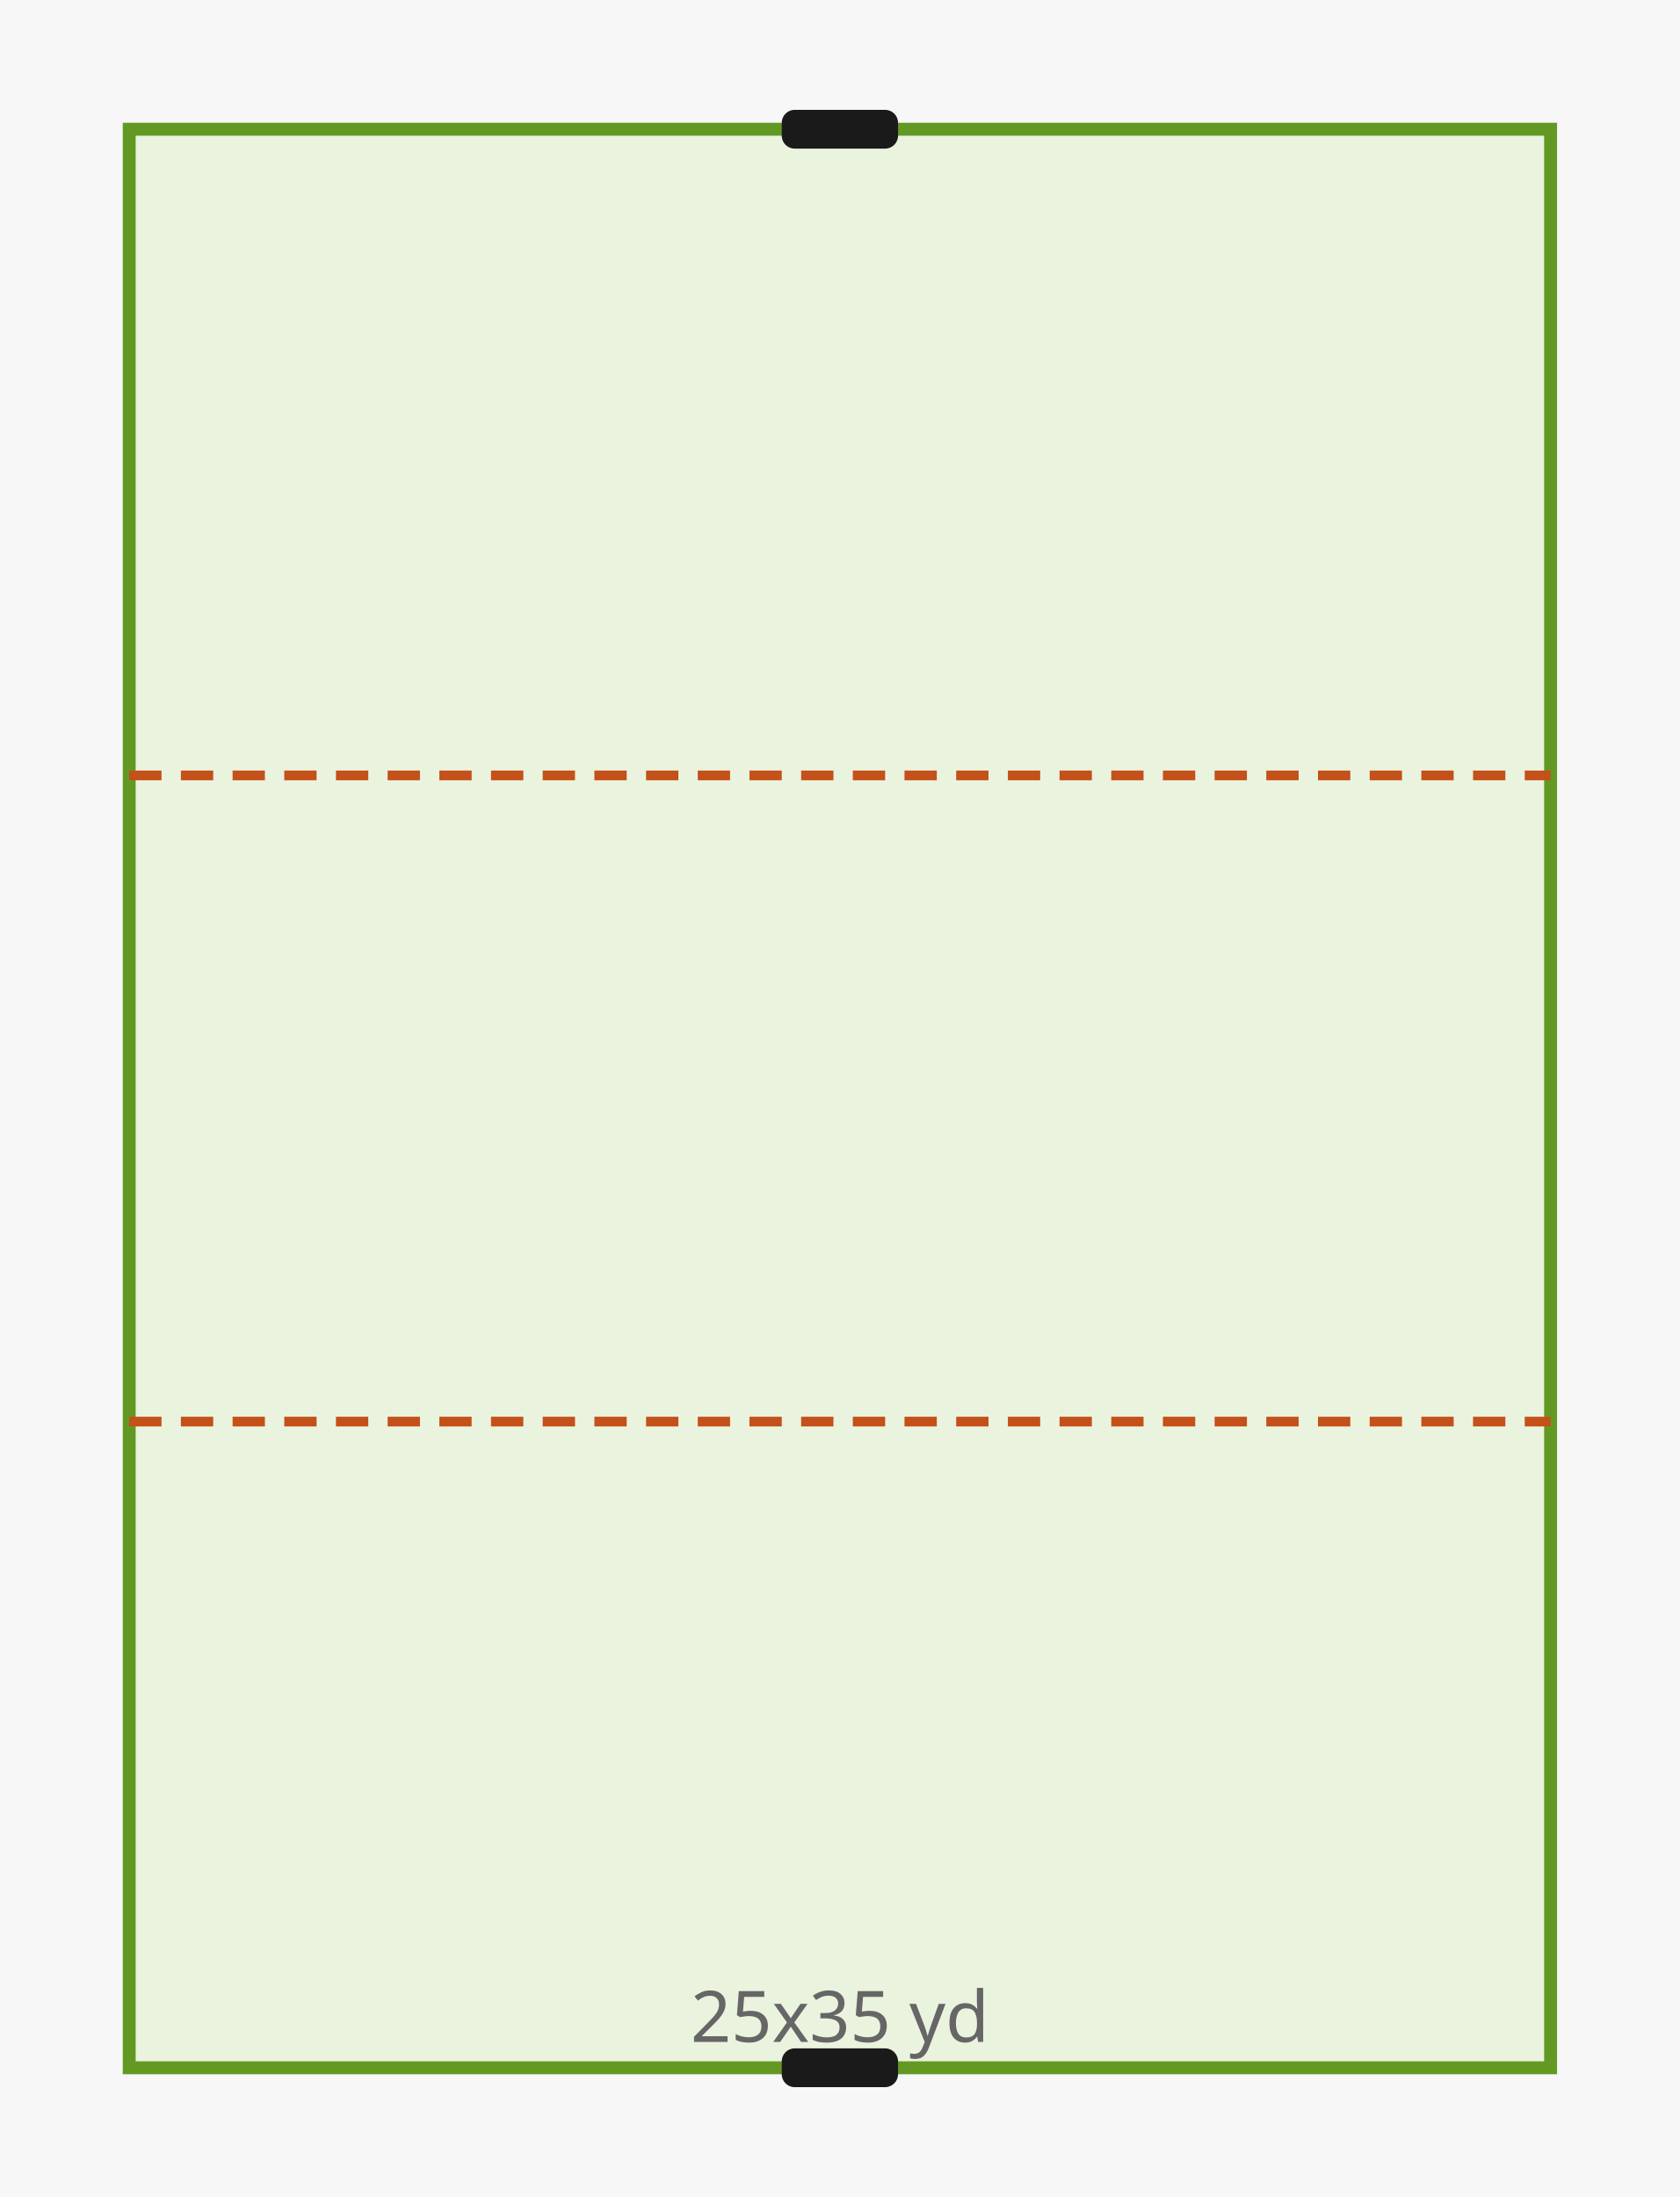
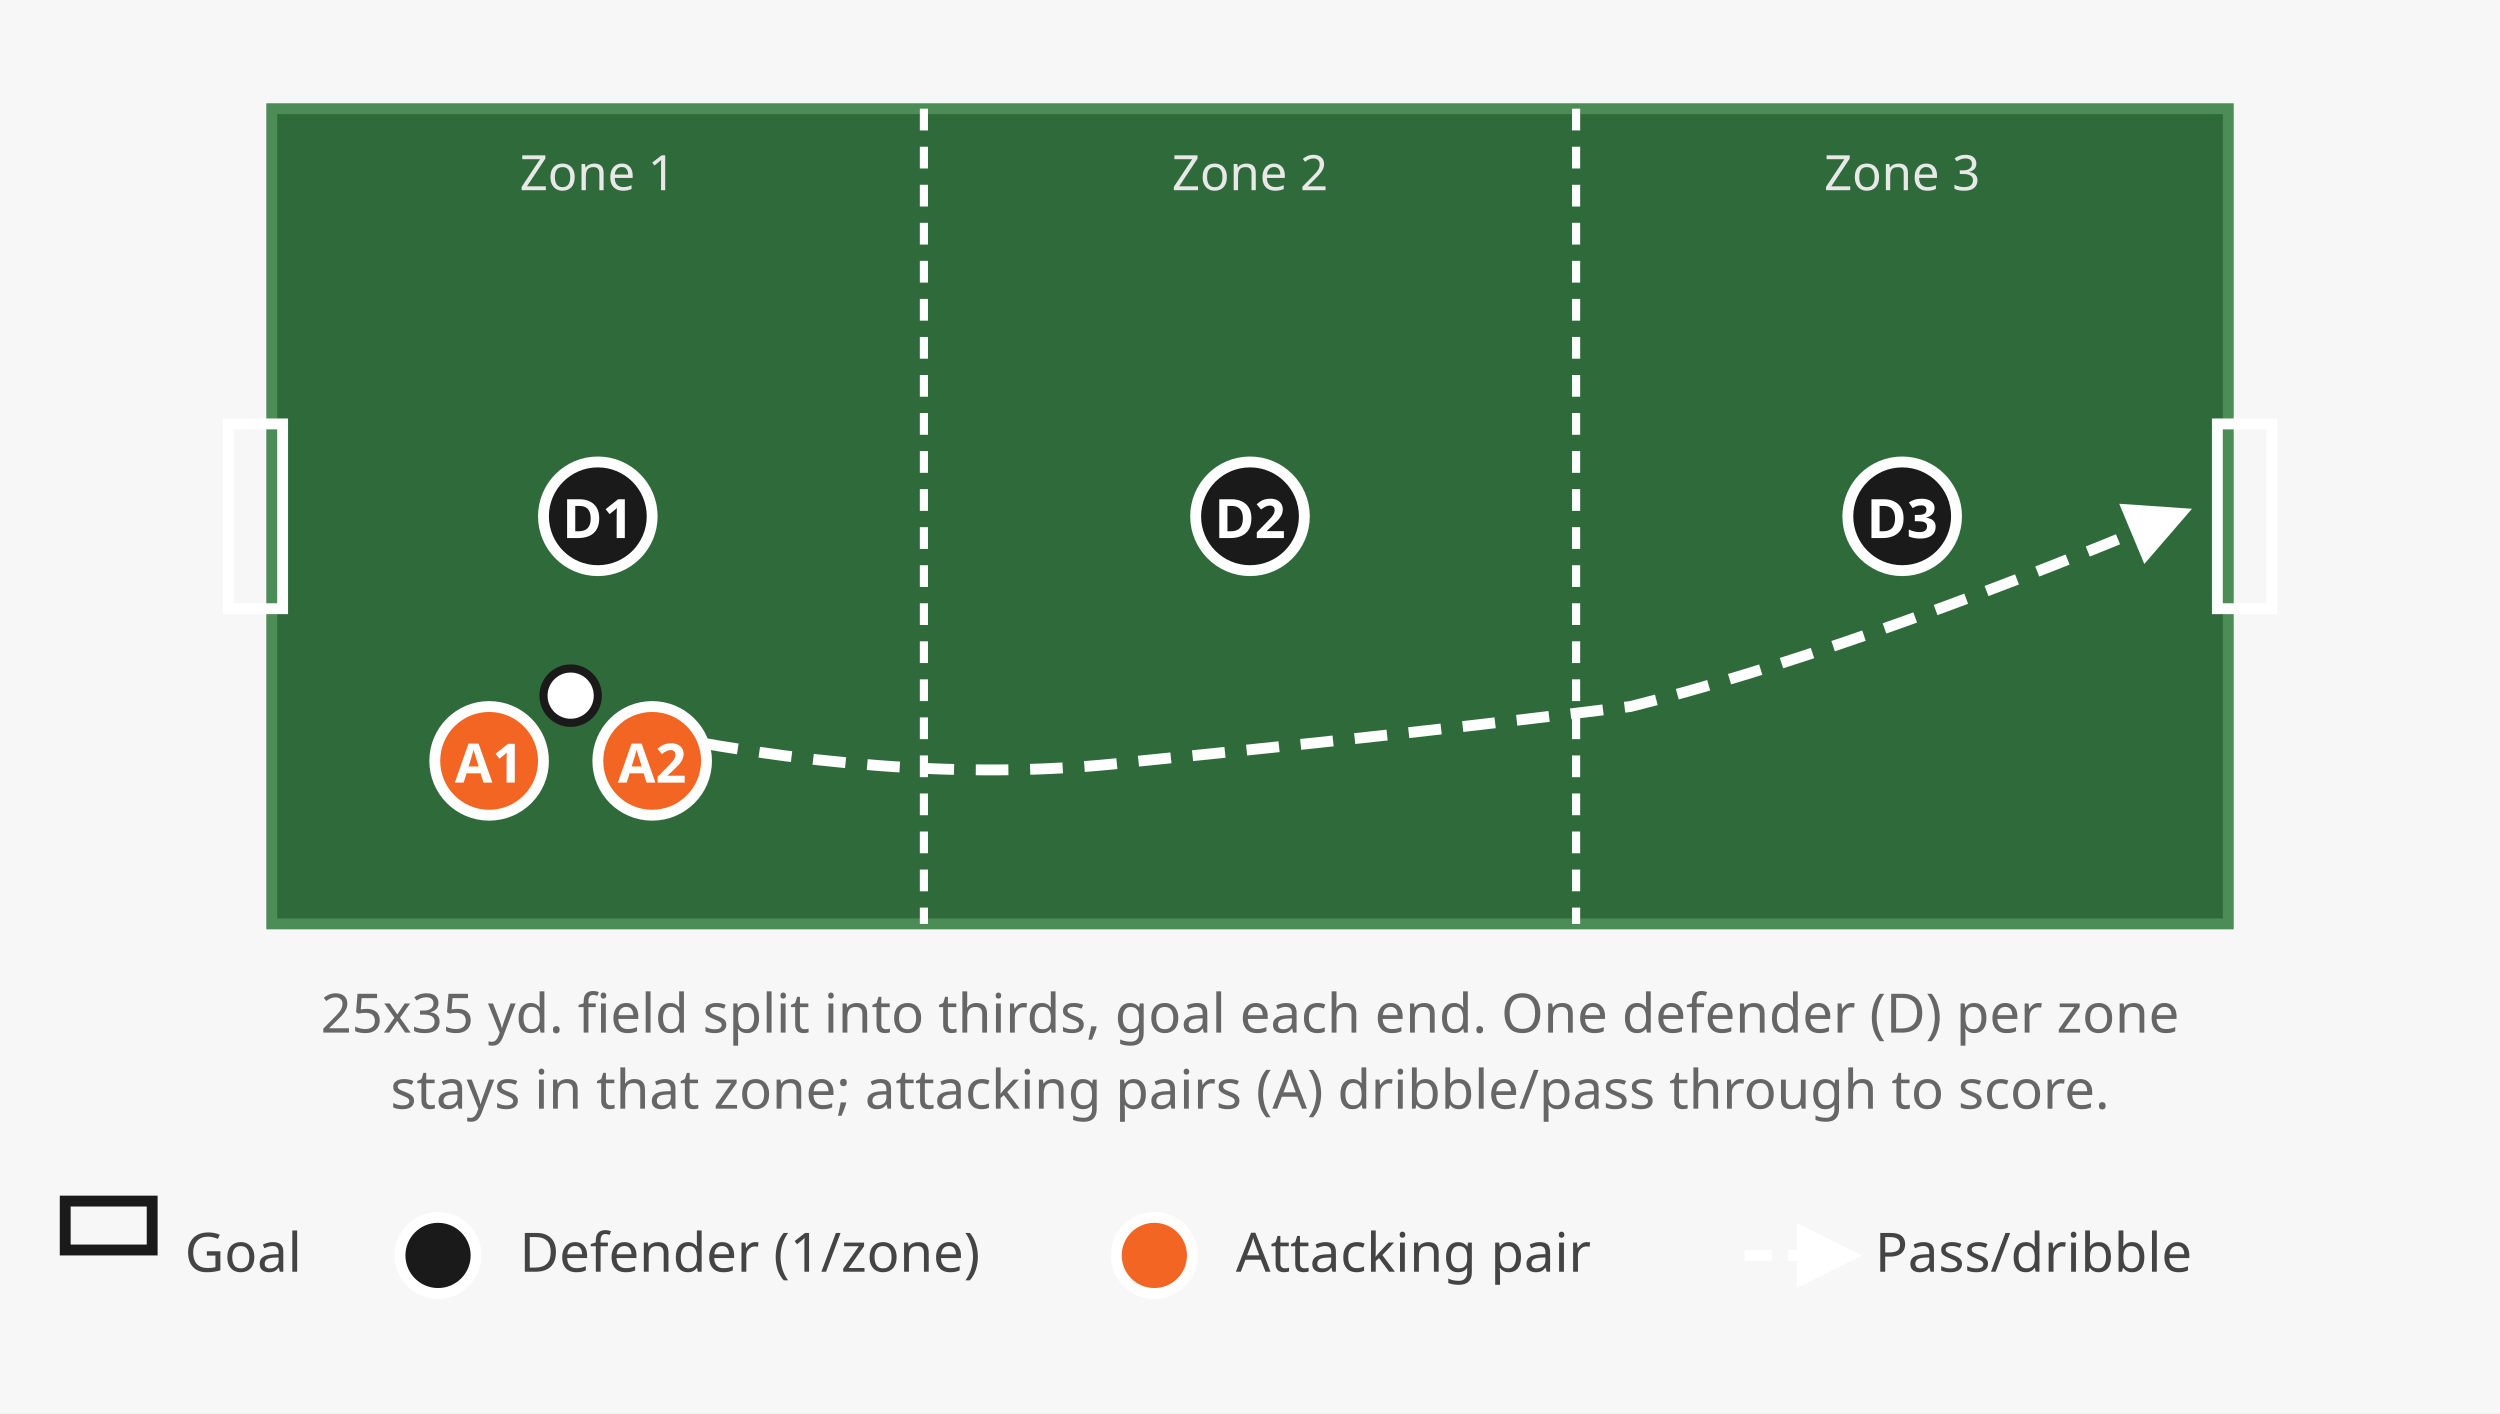
- <svg xmlns="http://www.w3.org/2000/svg" viewBox="0 0 260 340" role="img">
-   <rect width="260" height="340" fill="#F7F7F7" />
-   <rect x="20" y="20" width="220" height="300" fill="#EAF3DE" stroke="#639922" stroke-width="2" />
-   <line x1="20" y1="120" x2="240" y2="120" stroke="#C4501A" stroke-width="1.5" stroke-dasharray="5 3" />
-   <line x1="20" y1="220" x2="240" y2="220" stroke="#C4501A" stroke-width="1.5" stroke-dasharray="5 3" />
-   <rect x="121" y="17" width="18" height="6" rx="2" fill="#1A1A1A" />
-   <rect x="121" y="317" width="18" height="6" rx="2" fill="#1A1A1A" />
-   <text x="130.0" y="316" text-anchor="middle" font-size="11" fill="#666" font-family="sans-serif">25x35 yd</text>
+ <svg xmlns="http://www.w3.org/2000/svg" viewBox="0 0 460 260" role="img">
+   <rect width="460" height="260" fill="#F7F7F7" />
+   <defs>
+     <marker id="darr" viewBox="0 0 10 10" refX="7" refY="5" markerWidth="6" markerHeight="6" orient="auto">
+       <path d="M0,0 L10,5 L0,10 Z" fill="#1A1A1A" />
+     </marker>
+     <marker id="darrw" viewBox="0 0 10 10" refX="7" refY="5" markerWidth="6" markerHeight="6" orient="auto">
+       <path d="M0,0 L10,5 L0,10 Z" fill="#FFFFFF" />
+     </marker>
+     <marker id="sarr" viewBox="0 0 10 10" refX="7" refY="5" markerWidth="6" markerHeight="6" orient="auto">
+       <path d="M0,0 L10,5 L0,10 Z" fill="#F26522" />
+     </marker>
+   </defs>
+   <rect x="50" y="20" width="360" height="150" fill="#2F6B3A" stroke="#4C8C57" stroke-width="2" />
+   <rect x="42" y="78" width="10" height="34" fill="none" stroke="#FFFFFF" stroke-width="2" />
+   <rect x="408" y="78" width="10" height="34" fill="none" stroke="#FFFFFF" stroke-width="2" />
+   <line x1="170" y1="20" x2="170" y2="170" stroke="#FFFFFF" stroke-width="1.5" stroke-dasharray="4 3" />
+   <line x1="290" y1="20" x2="290" y2="170" stroke="#FFFFFF" stroke-width="1.5" stroke-dasharray="4 3" />
+   <text x="110" y="35" text-anchor="middle" font-size="9" fill="#e8e8e8" font-family="sans-serif">Zone 1</text>
+   <text x="230" y="35" text-anchor="middle" font-size="9" fill="#e8e8e8" font-family="sans-serif">Zone 2</text>
+   <text x="350" y="35" text-anchor="middle" font-size="9" fill="#e8e8e8" font-family="sans-serif">Zone 3</text>
+   <path d="M120,135 Q170,145 210,140 Q260,135 300,130 Q340,120 400,95" fill="none" stroke="#FFFFFF" stroke-width="2" stroke-dasharray="6 4" marker-end="url(#darrw)" />
+   <circle cx="110" cy="95" r="10" fill="#1A1A1A" stroke="#FFFFFF" stroke-width="2" />
+   <text x="110" y="99" text-anchor="middle" font-size="10" font-weight="700" fill="#FFFFFF" font-family="sans-serif">D1</text>
+   <circle cx="230" cy="95" r="10" fill="#1A1A1A" stroke="#FFFFFF" stroke-width="2" />
+   <text x="230" y="99" text-anchor="middle" font-size="10" font-weight="700" fill="#FFFFFF" font-family="sans-serif">D2</text>
+   <circle cx="350" cy="95" r="10" fill="#1A1A1A" stroke="#FFFFFF" stroke-width="2" />
+   <text x="350" y="99" text-anchor="middle" font-size="10" font-weight="700" fill="#FFFFFF" font-family="sans-serif">D3</text>
+   <circle cx="90" cy="140" r="10" fill="#F26522" stroke="#FFFFFF" stroke-width="2" />
+   <text x="90" y="144" text-anchor="middle" font-size="10" font-weight="700" fill="#FFFFFF" font-family="sans-serif">A1</text>
+   <circle cx="120" cy="140" r="10" fill="#F26522" stroke="#FFFFFF" stroke-width="2" />
+   <text x="120" y="144" text-anchor="middle" font-size="10" font-weight="700" fill="#FFFFFF" font-family="sans-serif">A2</text>
+   <circle cx="105" cy="128" r="5" fill="#FFFFFF" stroke="#1A1A1A" stroke-width="1.5" />
+   <text x="230" y="190" text-anchor="middle" font-size="10" fill="#666" font-family="sans-serif">25x35 yd. field split into thirds, goal each end. One defender (D) per zone</text>
+   <text x="230" y="204" text-anchor="middle" font-size="10" fill="#666" font-family="sans-serif">stays in that zone; attacking pairs (A) dribble/pass through to score.</text>
+   <g font-family="sans-serif" font-size="10" fill="#444">
+     <rect x="12" y="221" width="16" height="9" fill="none" stroke="#1A1A1A" stroke-width="2" />
+     <text x="34" y="234">Goal</text>
+     <circle cx="80.6" cy="231" r="7" fill="#1A1A1A" stroke="#FFFFFF" stroke-width="2" />
+     <text x="95.6" y="234">Defender (1/zone)</text>
+     <circle cx="212.4" cy="231" r="7" fill="#F26522" stroke="#FFFFFF" stroke-width="2" />
+     <text x="227.4" y="234">Attacking pair</text>
+     <line x1="321" y1="231" x2="339" y2="231" stroke="#FFFFFF" stroke-width="2" stroke-dasharray="5 3" marker-end="url(#darrw)" />
+     <text x="345" y="234">Pass/dribble</text>
+   </g>
</svg>
